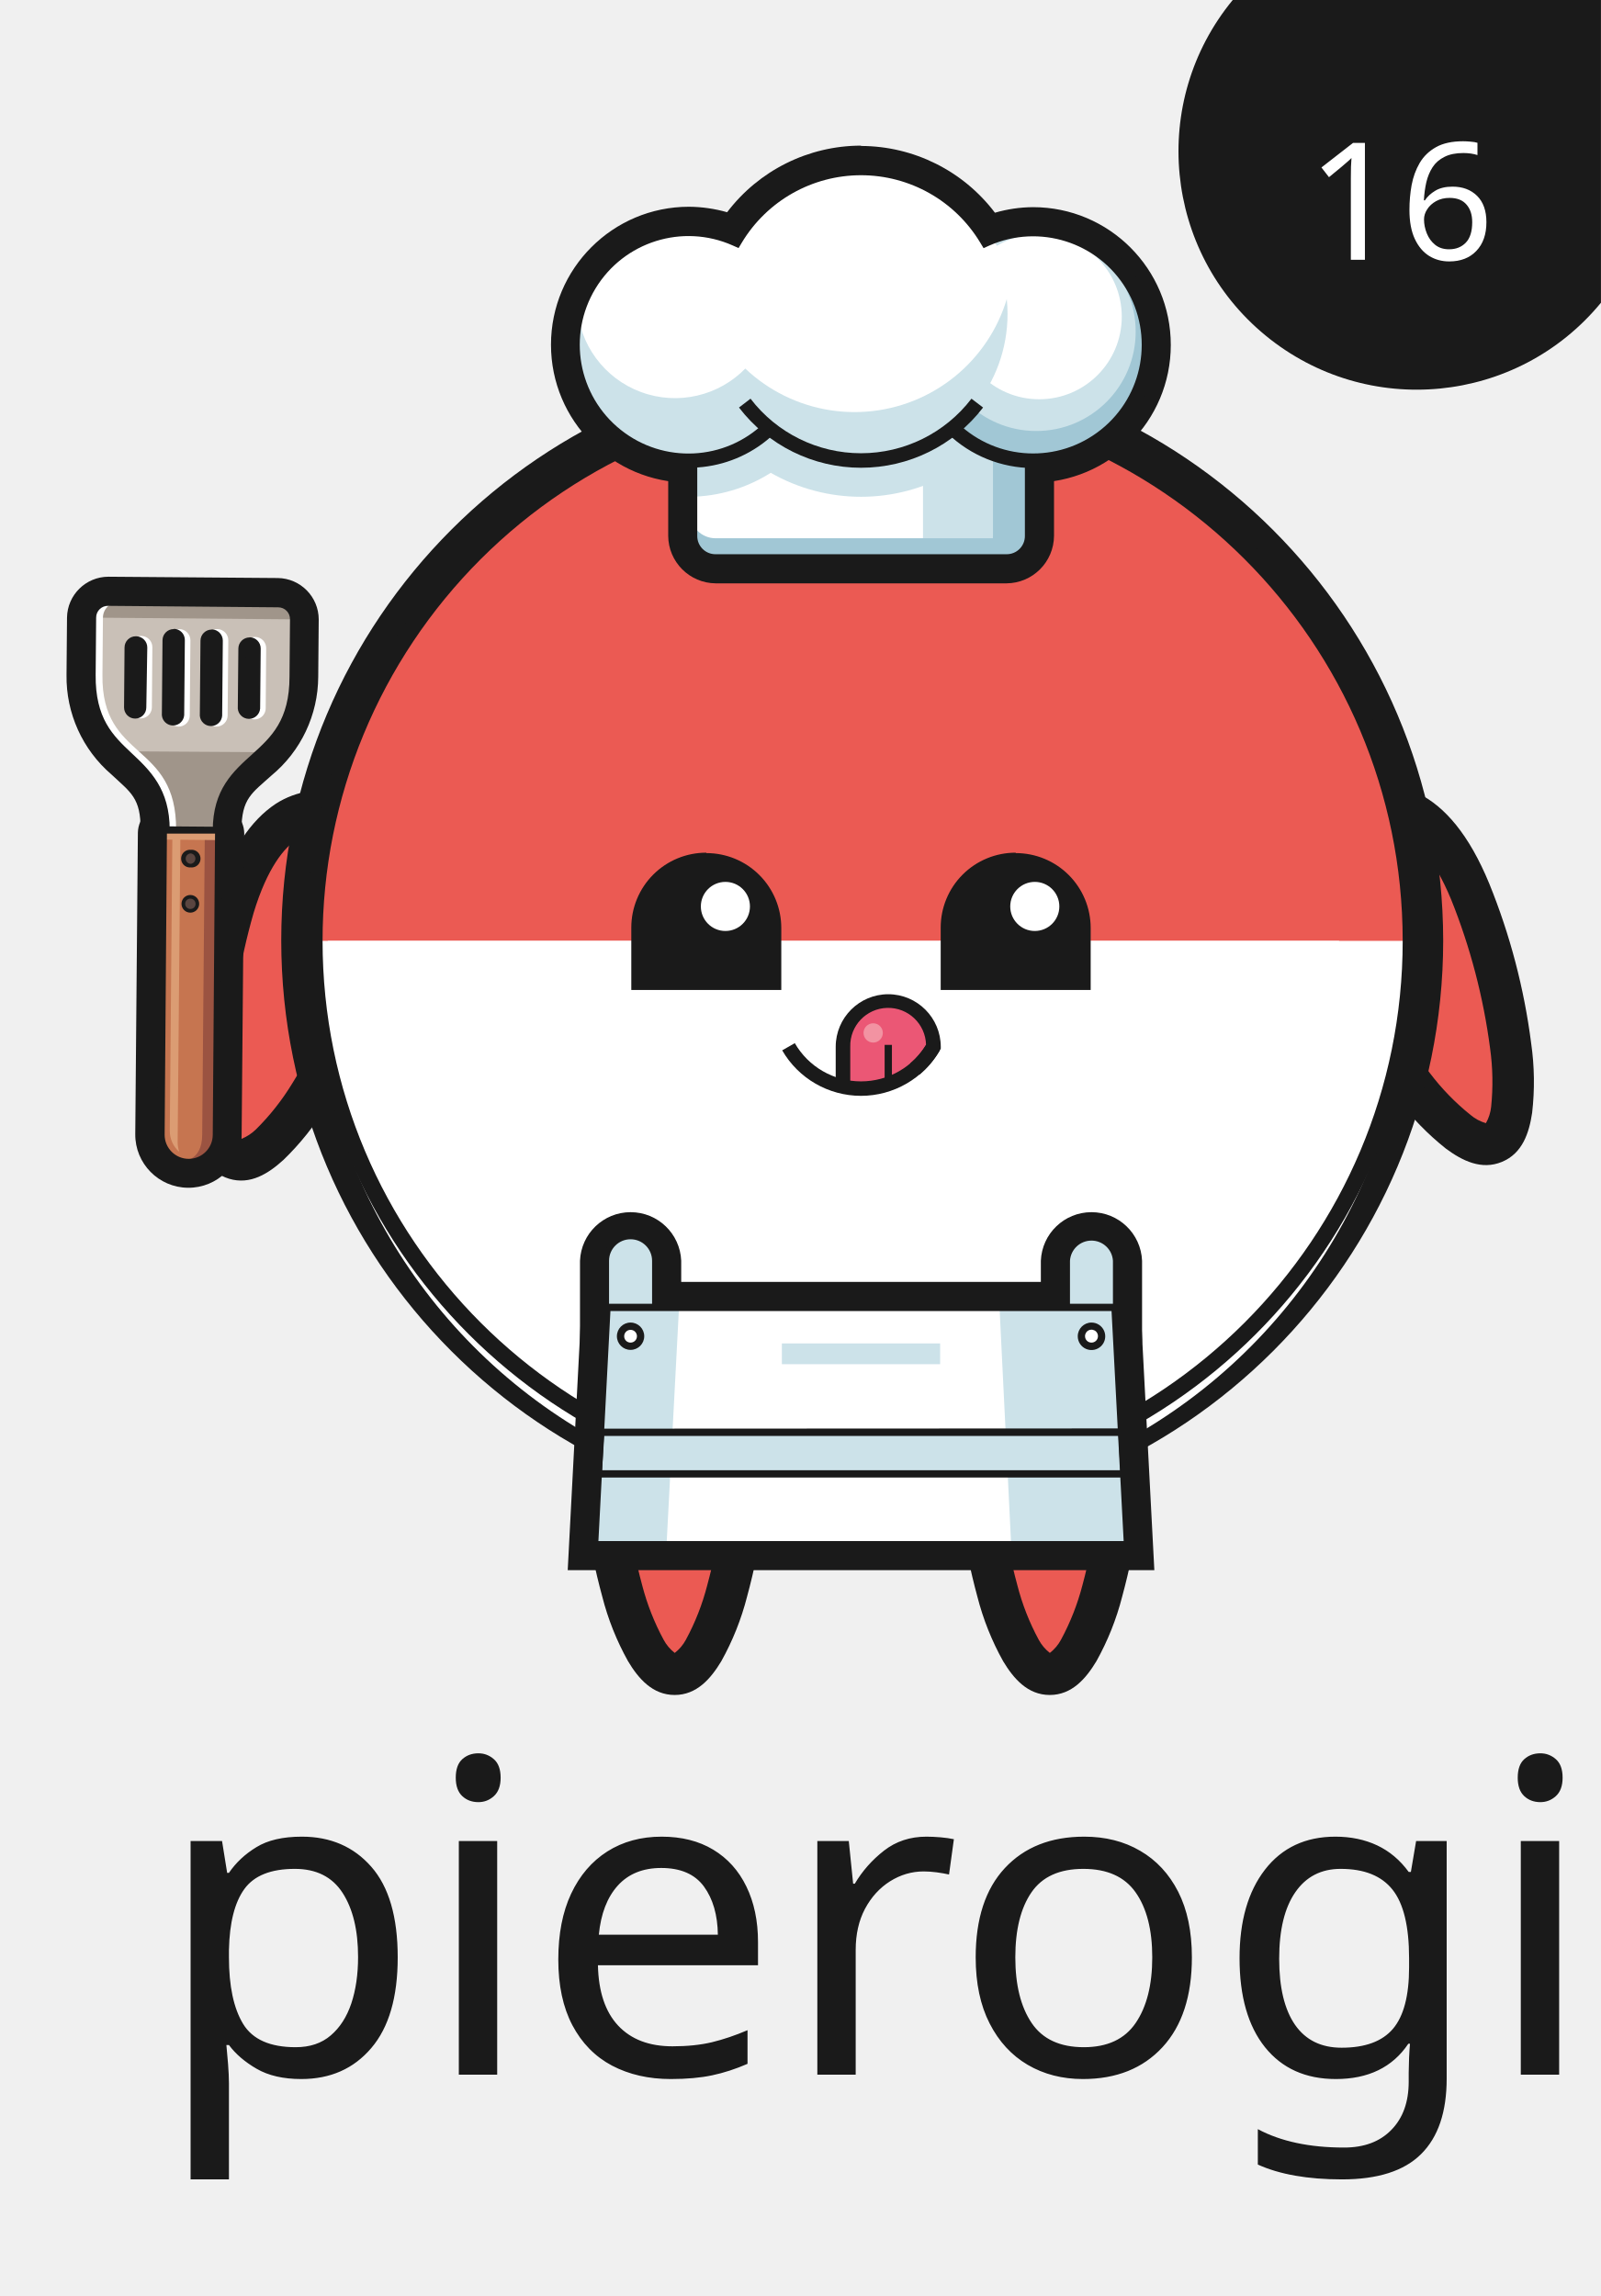
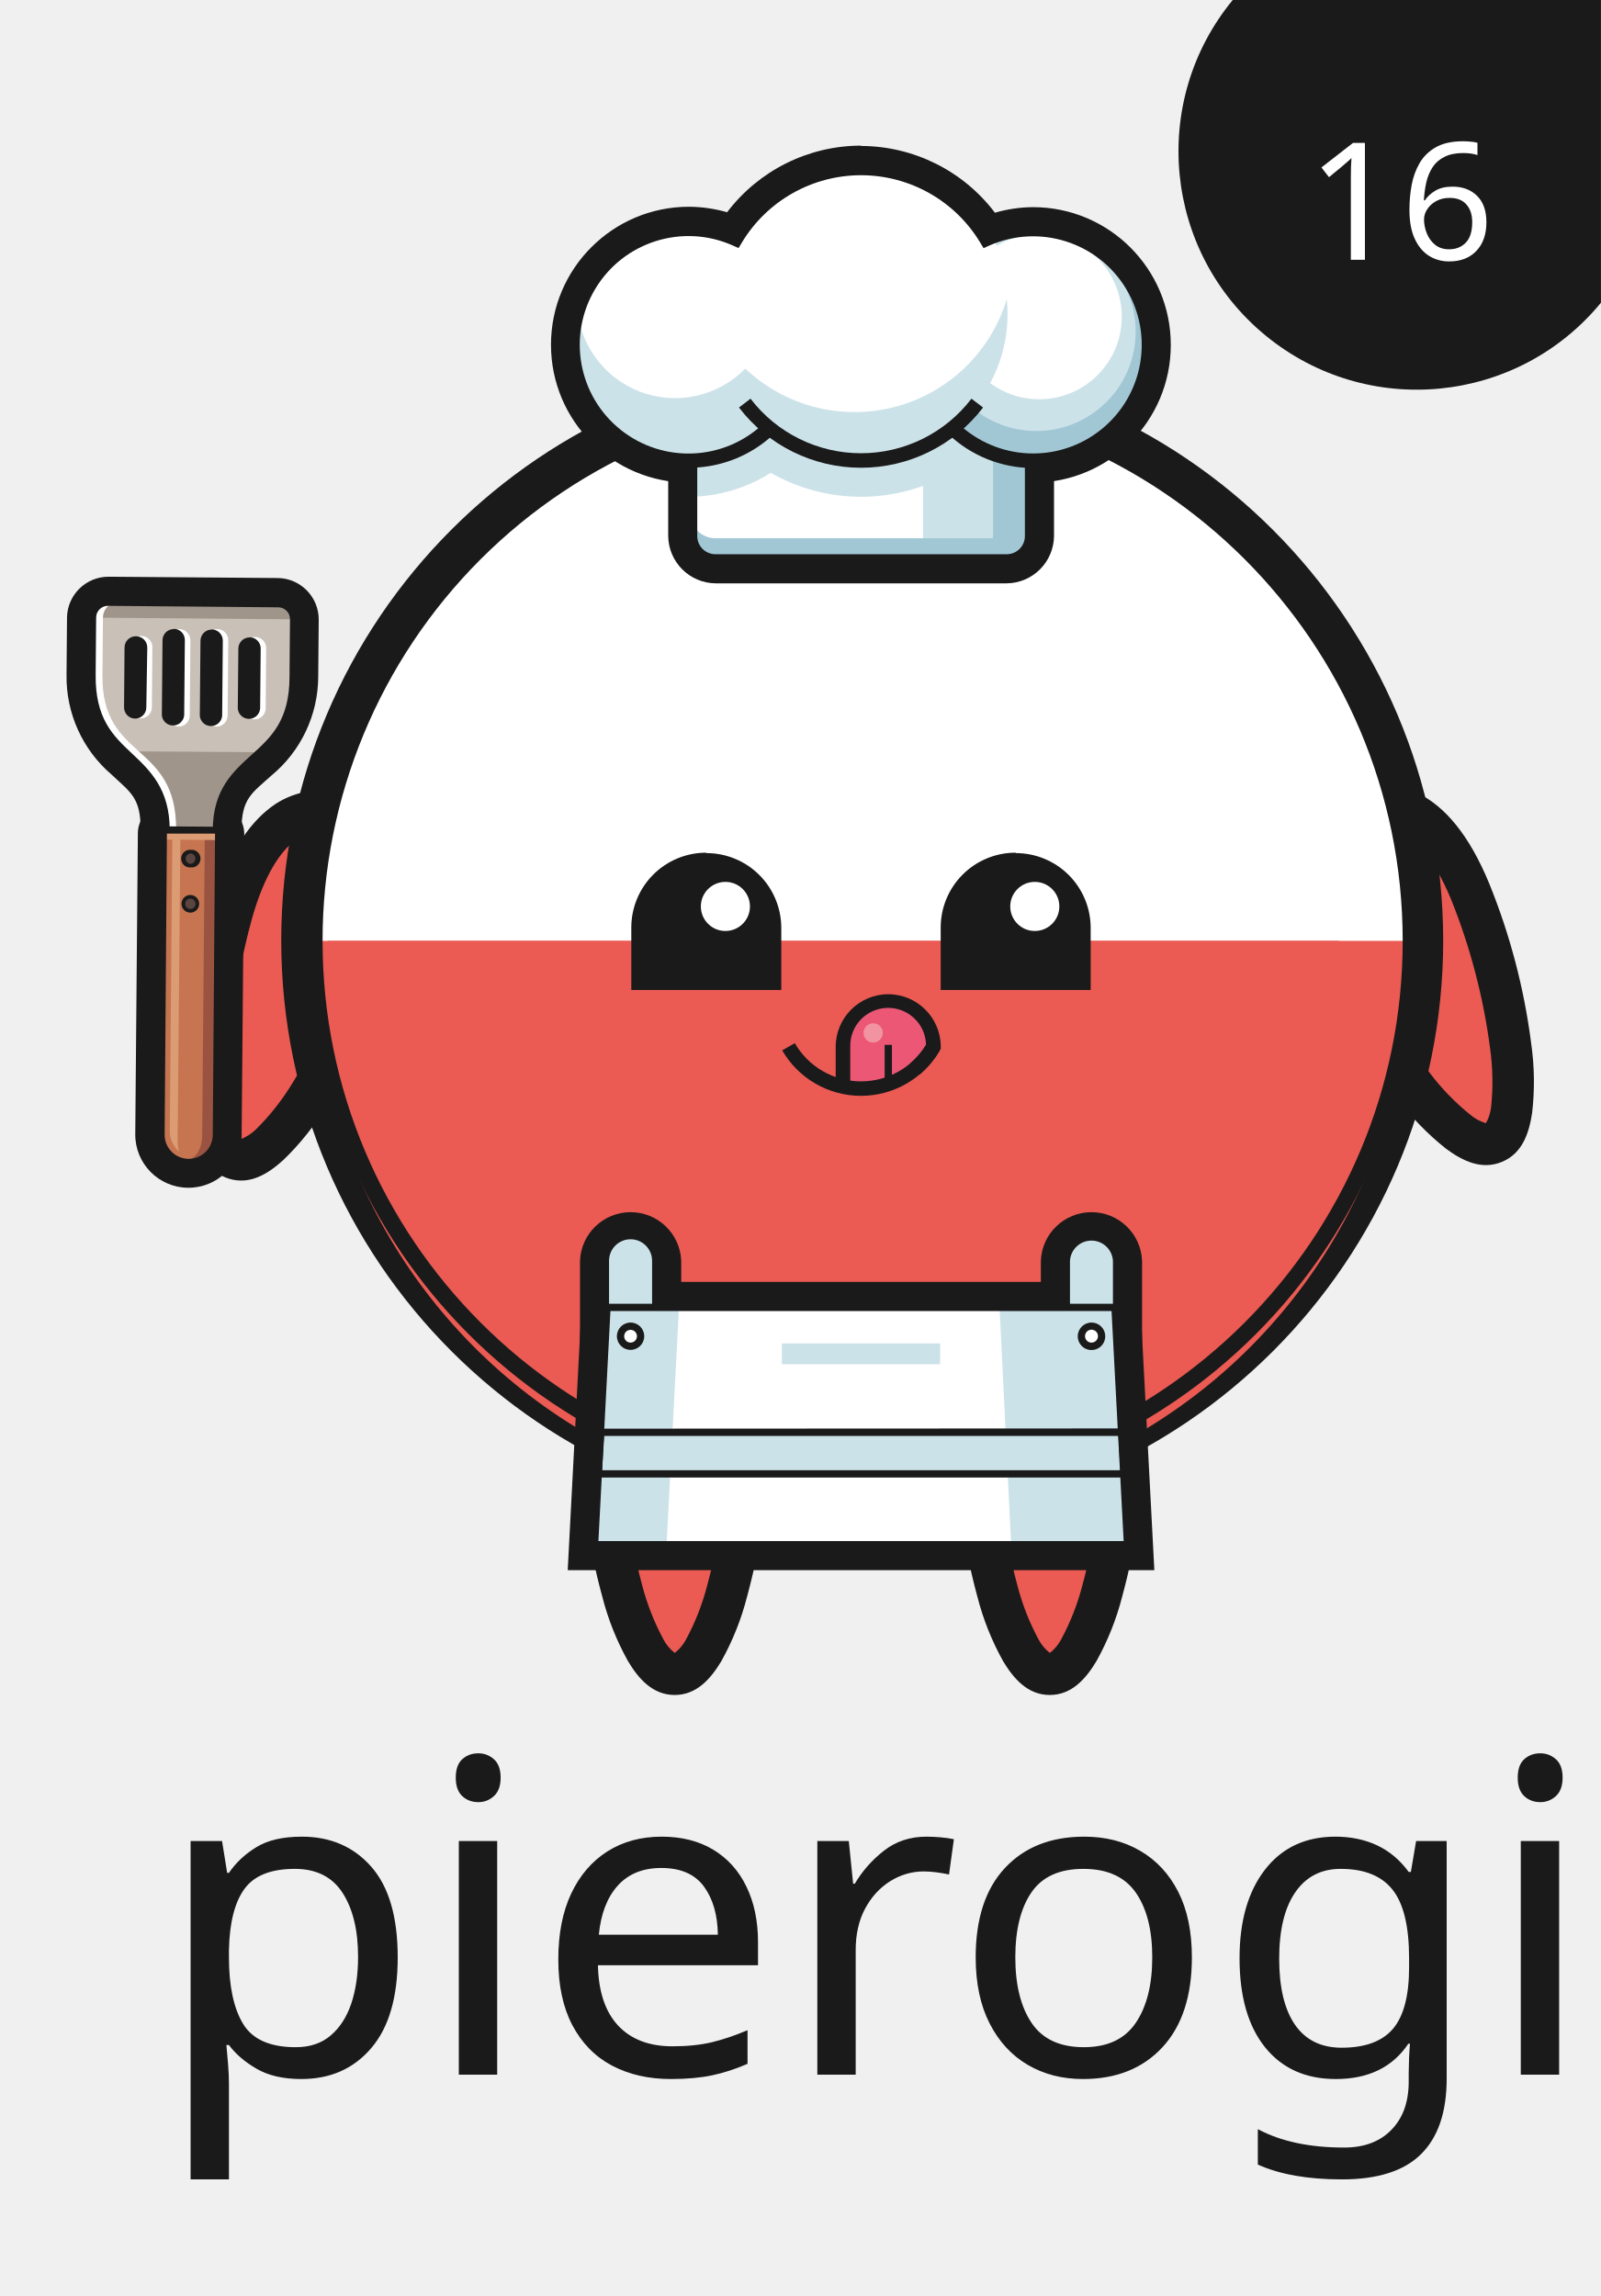
<svg xmlns="http://www.w3.org/2000/svg" id="Слой_1" data-name="Слой 1" viewBox="0 0 195.59 280.63">
  <defs>
    <style>.cls-1{font-size:53.3px;}.cls-1,.cls-3{fill:#1a1a1a;}.cls-1,.cls-15{font-family:Impact;}.cls-2{fill:#eb5a53;}.cls-15,.cls-4{fill:#fff;}.cls-5{fill:#eb5775;}.cls-6{fill:#f293a2;}.cls-7{fill:#cce2e9;}.cls-8{fill:#a1c7d5;}.cls-9{fill:#c67550;}.cls-10{fill:#db9c73;}.cls-11{fill:#c9c0b7;}.cls-12{fill:#a0958a;}.cls-13{fill:#9b5341;}.cls-14{fill:#5a4540;}.cls-15{font-size:20px;}</style>
  </defs>
  <text class="cls-1" transform="translate(18.76 253.58)">pierogi</text>
  <path class="cls-2" d="M91.52,175.17c0,12.17-4.06,29.47-9.07,29.47s-9.07-17.3-9.07-29.47,5.36-14.61,9.07-14.61,9.07,2.43,9.07,14.61Zm0,0" />
  <path class="cls-3" d="M82.45,158a10.31,10.31,0,0,0-7.86,3.63c-2.32,2.75-3.74,7.05-3.74,13.51a78.28,78.28,0,0,0,2.75,20,32.83,32.83,0,0,0,3.15,7.9c1.27,2.13,3,4.13,5.7,4.13s4.42-2,5.7-4.13a32.83,32.83,0,0,0,3.15-7.9,78.78,78.78,0,0,0,2.75-20c0-6.46-1.42-10.76-3.75-13.51A10.27,10.27,0,0,0,82.45,158Zm0,5.06a4.86,4.86,0,0,1,4,1.85c1.28,1.51,2.55,4.51,2.55,10.23a74.58,74.58,0,0,1-2.57,18.62,29.24,29.24,0,0,1-2.61,6.66,5.12,5.12,0,0,1-1.36,1.61,5,5,0,0,1-1.36-1.61,29.66,29.66,0,0,1-2.62-6.66,75,75,0,0,1-2.56-18.62c0-5.72,1.26-8.72,2.55-10.23a4.86,4.86,0,0,1,4-1.85Zm0,0" />
  <path class="cls-2" d="M137.36,175.17c0,12.17-4.06,29.47-9.07,29.47s-9.07-17.3-9.07-29.47,5.36-14.61,9.07-14.61,9.07,2.43,9.07,14.61Zm0,0" />
  <path class="cls-3" d="M128.29,158a10.27,10.27,0,0,0-7.85,3.63c-2.33,2.75-3.75,7.05-3.75,13.51a78.72,78.72,0,0,0,2.75,20,32.83,32.83,0,0,0,3.15,7.9c1.28,2.13,3,4.13,5.7,4.13s4.42-2,5.7-4.13a32.83,32.83,0,0,0,3.15-7.9,78.34,78.34,0,0,0,2.75-20c0-6.46-1.42-10.76-3.74-13.51a10.31,10.31,0,0,0-7.86-3.63Zm0,5.06a4.86,4.86,0,0,1,4,1.85c1.28,1.51,2.55,4.51,2.55,10.23a75,75,0,0,1-2.56,18.62,29.66,29.66,0,0,1-2.62,6.66,5.12,5.12,0,0,1-1.36,1.61,5.12,5.12,0,0,1-1.36-1.61,29.24,29.24,0,0,1-2.61-6.66,74.58,74.58,0,0,1-2.57-18.62c0-5.72,1.27-8.72,2.55-10.23a4.86,4.86,0,0,1,4-1.85Zm0,0" />
  <path class="cls-2" d="M45.93,114.73c-3.53,11.66-12.43,27-17.22,25.59s-3.67-19.19-.14-30.84,9.36-12.42,12.91-11.35,8,5,4.45,16.6Zm0,0" />
  <path class="cls-3" d="M42.26,97.05a10.28,10.28,0,0,0-8.57,1.2c-3,2-5.62,5.66-7.49,11.84A78.35,78.35,0,0,0,23,130a32.88,32.88,0,0,0,.72,8.47c.61,2.41,1.67,4.81,4.27,5.6s4.81-.63,6.65-2.3a33.18,33.18,0,0,0,5.3-6.64,79,79,0,0,0,8.42-18.34c1.87-6.18,1.76-10.7.33-14a10.28,10.28,0,0,0-6.47-5.75ZM40.8,101.9a4.84,4.84,0,0,1,3.28,2.92c.79,1.81,1.13,5.06-.53,10.53a75,75,0,0,1-7.84,17.08,29.39,29.39,0,0,1-4.44,5.62,5.51,5.51,0,0,1-1.76,1.15,5.24,5.24,0,0,1-.84-1.94,29.42,29.42,0,0,1-.57-7.14A74.87,74.87,0,0,1,31,111.56c1.66-5.47,3.74-8,5.4-9.06a4.89,4.89,0,0,1,4.36-.6Zm0,0" />
  <path class="cls-2" d="M179.68,109c4.65,11.25,7.53,28.79,2.9,30.71s-15-12.52-19.66-23.77-.64-15.54,2.79-17,9.31-1.22,14,10Zm0,0" />
  <path class="cls-3" d="M164.74,96.61a10.31,10.31,0,0,0-5.87,6.36c-1.09,3.43-.76,8,1.71,13.91a78.88,78.88,0,0,0,10.19,17.41,33.59,33.59,0,0,0,5.93,6.1c2,1.48,4.34,2.66,6.85,1.62s3.32-3.53,3.69-6a33,33,0,0,0-.12-8.5A78.27,78.27,0,0,0,182,108c-2.47-6-5.42-9.39-8.62-11a10.31,10.31,0,0,0-8.65-.35Zm1.94,4.68a4.85,4.85,0,0,1,4.39.17c1.76.91,4.08,3.2,6.27,8.48a74.86,74.86,0,0,1,4.76,18.18,29.71,29.71,0,0,1,.13,7.16,5.13,5.13,0,0,1-.64,2,5.11,5.11,0,0,1-1.87-1,29.09,29.09,0,0,1-5-5.15,74.73,74.73,0,0,1-9.49-16.23c-2.19-5.28-2.17-8.53-1.57-10.42a4.9,4.9,0,0,1,3-3.23Zm0,0" />
  <path class="cls-3" d="M105.37,43.94a71,71,0,1,0,71,71,71.07,71.07,0,0,0-71-71Zm0,8.1A62.91,62.91,0,1,1,42.46,115,62.85,62.85,0,0,1,105.37,52Zm0,0" />
-   <path class="cls-2" d="M172.33,115A67,67,0,1,1,152.72,67.6,67,67,0,0,1,172.33,115Zm0,0" />
-   <path class="cls-2" d="M163.82,111.46a61.93,61.93,0,1,1-18.14-43.8,61.93,61.93,0,0,1,18.14,43.8Zm0,0" />
-   <path class="cls-4" d="M38.41,115a67,67,0,1,0,133.92,0Zm0,0" />
-   <path class="cls-4" d="M40.06,115a61.89,61.89,0,0,0,123.59,0Zm0,0" />
+   <path class="cls-4" d="M172.33,115A67,67,0,1,1,152.72,67.6,67,67,0,0,1,172.33,115Zm0,0" />
+   <path class="cls-4" d="M163.82,111.46a61.93,61.93,0,1,1-18.14-43.8,61.93,61.93,0,0,1,18.14,43.8Zm0,0" />
+   <path class="cls-2" d="M38.41,115a67,67,0,1,0,133.92,0Zm0,0" />
+   <path class="cls-2" d="M40.06,115a61.89,61.89,0,0,0,123.59,0Zm0,0" />
  <path class="cls-3" d="M105.37,47a68,68,0,1,0,68,68,68,68,0,0,0-68-68Zm0,2a66,66,0,1,1-65.95,66,65.93,65.93,0,0,1,66-65.95Zm0,0" />
  <path class="cls-3" d="M40.54,133l1-.13,1.78,13.49-1,.13Zm0,0" />
  <path class="cls-3" d="M86.32,104.22a9.15,9.15,0,0,0-9.17,9.16V121H95.48v-7.57a9.15,9.15,0,0,0-9.16-9.16Zm0,0" />
  <path class="cls-4" d="M91.65,110.79a3,3,0,1,1-3-3,3,3,0,0,1,3,3Zm0,0" />
  <path class="cls-3" d="M124.13,104.22a9.15,9.15,0,0,0-9.17,9.16V121h18.33v-7.57a9.15,9.15,0,0,0-9.16-9.16Zm0,0" />
  <path class="cls-4" d="M129.46,110.79a3,3,0,1,1-3-3,3,3,0,0,1,3,3Zm0,0" />
  <path class="cls-5" d="M108.55,122.41a5.52,5.52,0,0,0-5.53,5.53v4.88a10.82,10.82,0,0,0,2.2.24,10.21,10.21,0,0,0,8.86-5.12,5.52,5.52,0,0,0-5.53-5.53Zm0,0" />
  <path class="cls-3" d="M108.55,121.52a6.43,6.43,0,0,0-6.42,6.42v4.88h1.78v-4.88a4.63,4.63,0,0,1,9.26-.24,9.37,9.37,0,0,1-1.93,2.27l1.15,1.36a11.11,11.11,0,0,0,2.46-2.94l.12-.21v-.24a6.43,6.43,0,0,0-6.42-6.42Zm0,0" />
  <rect class="cls-3" x="108.11" y="127.71" width="0.89" height="4.79" />
  <path class="cls-6" d="M105.53,126.25a1.18,1.18,0,1,1,1.18,1.18,1.18,1.18,0,0,1-1.18-1.18Zm0,0" />
  <path class="cls-3" d="M97.13,127.5l-1.54.88a11.12,11.12,0,0,0,19.26,0l-1.54-.88a9.34,9.34,0,0,1-16.18,0Zm0,0" />
  <path class="cls-3" d="M105.22,17.8a20.58,20.58,0,0,0-16.36,8.14,17.44,17.44,0,0,0-4.66-.67h0A16.84,16.84,0,0,0,84.2,59h0a16.88,16.88,0,0,0,11.67-4.71l-3.7-3.84a11.51,11.51,0,1,1-3.35-18.81l2.15.95,1.22-2a15.19,15.19,0,0,1,26.08,0l1.21,2,2.16-.95a11.49,11.49,0,1,1-3.34,18.79l-3.7,3.85A16.84,16.84,0,0,0,126.24,59h0a16.84,16.84,0,0,0,0-33.68h0a17,17,0,0,0-4.65.68,20.59,20.59,0,0,0-16.36-8.16h0Zm0,0" />
  <path class="cls-3" d="M87.46,49.11a5.85,5.85,0,0,0-5.8,5.81V65.49a5.85,5.85,0,0,0,5.8,5.81H123a5.85,5.85,0,0,0,5.81-5.81V54.92A5.86,5.86,0,0,0,123,49.11Zm0,5.34H123a.42.42,0,0,1,.47.47V65.49A.42.42,0,0,1,123,66H87.46a.42.42,0,0,1-.47-.47V54.92a.42.42,0,0,1,.47-.47Zm0,0" />
  <path class="cls-4" d="M87.46,51.78H123a3.13,3.13,0,0,1,3.14,3.14V65.49A3.13,3.13,0,0,1,123,68.63H87.46a3.13,3.13,0,0,1-3.14-3.14V54.92a3.13,3.13,0,0,1,3.14-3.14Zm0,0" />
  <path class="cls-7" d="M87.46,51.78a3.13,3.13,0,0,0-3.14,3.14v5.8a18.85,18.85,0,0,0,9.87-2.93,22.23,22.23,0,0,0,22.06,0,18.88,18.88,0,0,0,9.87,2.93v-5.8A3.13,3.13,0,0,0,123,51.78Zm0,0" />
  <path class="cls-7" d="M109.66,51.78a3.13,3.13,0,0,1,3.14,3.14V65.49a3.13,3.13,0,0,1-3.14,3.14H123a3.13,3.13,0,0,0,3.14-3.14V54.92A3.13,3.13,0,0,0,123,51.78Zm0,0" />
  <path class="cls-8" d="M84.32,62.65v2.84a3.13,3.13,0,0,0,3.14,3.14H123a3.13,3.13,0,0,0,3.14-3.14V62.65A3.13,3.13,0,0,1,123,65.79H87.46a3.13,3.13,0,0,1-3.14-3.14Zm0,0" />
  <path class="cls-8" d="M118.21,51.78a3.13,3.13,0,0,1,3.14,3.14V65.49a3.13,3.13,0,0,1-3.14,3.14H123a3.13,3.13,0,0,0,3.14-3.14V54.92A3.13,3.13,0,0,0,123,51.78Zm0,0" />
  <path class="cls-3" d="M87.46,50.89a4,4,0,0,0-4,4V65.49a4,4,0,0,0,4,4H123a4,4,0,0,0,4-4V54.92a4,4,0,0,0-4-4Zm0,1.78H123a2.23,2.23,0,0,1,2.25,2.25V65.49A2.22,2.22,0,0,1,123,67.74H87.46a2.22,2.22,0,0,1-2.25-2.25V54.92a2.23,2.23,0,0,1,2.25-2.25Zm0,0" />
  <path class="cls-7" d="M140.41,42.11a14.17,14.17,0,1,1-14.16-14.17,14.17,14.17,0,0,1,14.16,14.17Zm0,0" />
  <path class="cls-8" d="M126.25,27.94a14.15,14.15,0,1,0,10,4.15,14.17,14.17,0,0,0-10-4.15Zm.39.44h0a12.15,12.15,0,1,1-12.15,12.15,12.15,12.15,0,0,1,12.15-12.15Zm0,0" />
  <path class="cls-4" d="M137.09,38.7A10.09,10.09,0,1,1,127,28.62,10.09,10.09,0,0,1,137.09,38.7Zm0,0" />
  <path class="cls-7" d="M123.13,38.37a17.92,17.92,0,1,1-5.25-12.66,17.91,17.91,0,0,1,5.25,12.66Zm0,0" />
  <path class="cls-7" d="M98.37,42.11A14.17,14.17,0,1,1,84.2,27.94,14.18,14.18,0,0,1,98.37,42.11Zm0,0" />
  <path class="cls-4" d="M84.2,27.94A14.17,14.17,0,0,0,70.59,38.16a12,12,0,1,0,22.57-7,14.14,14.14,0,0,0-9-3.2Zm0,0" />
  <path class="cls-3" d="M91.72,48.73l-1.41,1.08a18.79,18.79,0,0,0,29.83,0l-1.42-1.08a17,17,0,0,1-27,0Zm0,0" />
  <path class="cls-4" d="M105.51,20a18.2,18.2,0,0,0-18.19,18.2,17.55,17.55,0,0,0,.13,2.17,19.43,19.43,0,0,0,36-5.43A18.2,18.2,0,0,0,105.51,20Zm0,0" />
  <path class="cls-3" d="M105.22,19.57a18.78,18.78,0,0,0-15.67,8.48,15,15,0,0,0-5.35-1h0A15.06,15.06,0,1,0,94.63,53L93.4,51.68A13.29,13.29,0,1,1,89.54,30l.72.32.4-.67a17,17,0,0,1,29.13,0l.41.68.71-.32a13.27,13.27,0,1,1-3.85,21.71L115.83,53a15.09,15.09,0,0,0,10.42,4.21h0a15.06,15.06,0,0,0,0-30.12h0a15.19,15.19,0,0,0-5.34,1,18.81,18.81,0,0,0-15.68-8.48Zm0,0" />
  <path class="cls-3" d="M16.62,75.1a4.09,4.09,0,0,0-4.07,4l-.06,7.35a4,4,0,1,0,8.06.07l.06-7.35a4.08,4.08,0,0,0-4-4.06Zm0,0" />
  <path class="cls-3" d="M21.26,74.22a4.08,4.08,0,0,0-4.06,4l-.08,9.19a4,4,0,1,0,8.06.07l.08-9.18a4.1,4.1,0,0,0-4-4.07Zm0,0" />
  <path class="cls-3" d="M30.53,75.22a4.08,4.08,0,0,1,4,4.06l-.06,7.35a4,4,0,1,1-8.06-.07l.06-7.35a4.09,4.09,0,0,1,4.07-4Zm0,0" />
  <path class="cls-3" d="M25.9,74.26a4.11,4.11,0,0,1,4,4.07l-.08,9.18a4,4,0,0,1-8.07-.07l.08-9.18a4.1,4.1,0,0,1,4.07-4Zm0,0" />
  <path class="cls-3" d="M20.32,98.36a3.49,3.49,0,0,0-3.47,3.41l-.32,36.85a6.49,6.49,0,1,0,13,.11l.32-36.85a3.51,3.51,0,0,0-3.41-3.47Zm2.73,6.25h.53l-.29,34.07c0,.2-.07.27-.27.27s-.27-.07-.27-.27Zm0,0" />
  <path class="cls-3" d="M13.25,70.49a5.07,5.07,0,0,0-5.06,5l-.06,7a15.72,15.72,0,0,0,5.5,12.18c2.34,2.2,3.59,2.84,3.55,6.78l6.1.06h.13l6.1,0c0-3.94,1.29-4.57,3.66-6.72a15.75,15.75,0,0,0,5.72-12.08l.06-7a5.07,5.07,0,0,0-5-5.06Zm1.16,6.24,18.3.16-.05,5.81c0,4.57-1.4,5.46-3.67,7.52-2.1,1.91-5.14,4.89-5.63,10C23,95.1,20,92.07,17.9,90.13c-2.24-2.11-3.59-3-3.55-7.59Zm0,0" />
  <path class="cls-9" d="M20.29,101.47a.33.33,0,0,0-.33.33q-.16,18.42-.32,36.85a3.38,3.38,0,1,0,6.76.06q.17-18.42.32-36.85a.34.34,0,0,0-.33-.34Zm0,0" />
  <path class="cls-10" d="M21.07,101.48l-.32,36.72a3.39,3.39,0,0,0,1.15,2.58,3.84,3.84,0,0,1-.19-1.18l.34-38.11Zm0,0" />
  <path class="cls-11" d="M13.22,73.6a1.9,1.9,0,0,0-1.92,1.89l-.06,7c-.09,10.91,9.14,9.13,9,19l6.1,0c.09-9.83,9.29-7.89,9.38-18.79l.07-7A1.9,1.9,0,0,0,34,73.78Zm8,3.73a.93.93,0,0,1,.92.93l-.08,9.18a.92.92,0,0,1-.93.91.9.9,0,0,1-.91-.92l.08-9.19a.92.92,0,0,1,.92-.91Zm4.64,0a.92.92,0,0,1,.91.93l-.08,9.19a.92.92,0,0,1-.92.91.93.93,0,0,1-.92-.93l.08-9.19a.92.92,0,0,1,.93-.91Zm-9.28.84a.91.91,0,0,1,.91.93l-.06,7.35a.92.92,0,1,1-1.84,0l.06-7.35a.92.92,0,0,1,.93-.91Zm13.91.12a.92.92,0,0,1,.91.93l-.06,7.35a.92.92,0,1,1-1.84,0l.06-7.35a.92.92,0,0,1,.93-.91Zm0,0" />
  <path class="cls-4" d="M21.92,76.89a1.39,1.39,0,0,0-1.09.53,1.06,1.06,0,0,1,.4-.09.93.93,0,0,1,.92.93l-.08,9.18a.92.92,0,0,1-.93.91.87.87,0,0,1-.4-.09,1.36,1.36,0,0,0,2.45-.81l.08-9.18a1.38,1.38,0,0,0-1.35-1.38Zm4.63,0a1.37,1.37,0,0,0-1.08.53,1.06,1.06,0,0,1,.4-.09.92.92,0,0,1,.91.93l-.08,9.19a.92.92,0,0,1-.92.91,1.08,1.08,0,0,1-.41-.1,1.39,1.39,0,0,0,1.08.55,1.37,1.37,0,0,0,1.37-1.36l.08-9.18a1.37,1.37,0,0,0-1.35-1.38Zm-9.28.84a1.38,1.38,0,0,0-1.08.53.9.9,0,0,1,.4-.09.91.91,0,0,1,.91.93l-.06,7.35a.93.93,0,0,1-.93.91,1.07,1.07,0,0,1-.4-.1,1.36,1.36,0,0,0,2.45-.81l.06-7.34a1.37,1.37,0,0,0-1.35-1.38Zm13.91.12a1.37,1.37,0,0,0-1.08.53.87.87,0,0,1,.4-.09.92.92,0,0,1,.91.93l-.06,7.35a.92.92,0,0,1-.93.91.88.88,0,0,1-.4-.1,1.36,1.36,0,0,0,2.45-.8l.06-7.35a1.37,1.37,0,0,0-1.35-1.38Zm0,0" />
  <path class="cls-12" d="M13.22,73.6a1.9,1.9,0,0,0-1.92,1.89l24.54.21A1.91,1.91,0,0,0,34,73.78Zm0,0" />
  <path class="cls-12" d="M15.18,91.83c2.46,2.38,5.16,4.3,5.11,9.64l6.1,0c.05-5.33,2.78-7.2,5.28-9.54Zm0,0" />
  <path class="cls-4" d="M13.22,73.6a1.9,1.9,0,0,0-1.92,1.89l-.06,7c-.09,10.91,9.14,9.13,9,19h1.28c.1-10.91-9.14-8.4-9-19l.06-7a1.9,1.9,0,0,1,1.92-1.89Zm0,0" />
  <path class="cls-13" d="M24.7,101.51a.33.33,0,0,1,.33.33l-.32,36.85c0,3.38-2.56,3.25-2.56,3.25a3.34,3.34,0,0,0,.84.12,3.38,3.38,0,0,0,3.41-3.35l.32-36.85a.34.34,0,0,0-.33-.34Zm0,0" />
  <path class="cls-10" d="M20.29,101.47a.33.33,0,0,0-.33.33l-.32,36.85a3.36,3.36,0,0,0,3,3.39,3.28,3.28,0,0,1-2.92-3.29l.32-35.81a.32.32,0,0,1,.32-.32l5.93.06a.31.31,0,0,1,.31.32l-.31,35.8a3.26,3.26,0,0,1-3,3.24,3.37,3.37,0,0,0,3.07-3.33l.32-36.85a.34.34,0,0,0-.33-.34Zm0,0" />
  <path class="cls-3" d="M20.3,101a.77.77,0,0,0-.78.76l-.33,36.86a3.83,3.83,0,0,0,7.65.06l.33-36.85a.79.79,0,0,0-.77-.78Zm.1.89,5.88,0L26,138.7a2.94,2.94,0,0,1-5.88,0Zm0,0" />
  <path class="cls-14" d="M24.12,110.48a.83.83,0,0,1-.26.6.86.86,0,0,1-.6.25.87.87,0,0,1-.85-.87.86.86,0,0,1,.25-.6.9.9,0,0,1,.61-.25.92.92,0,0,1,.61.26.9.9,0,0,1,.24.61Zm0,0" />
  <path class="cls-3" d="M23.27,109.39a1.08,1.08,0,1,0,1.07,1.09,1.08,1.08,0,0,0-1.07-1.09Zm0,.45a.63.63,0,0,1,.63.64.62.62,0,0,1-.64.62.63.63,0,0,1-.63-.64.62.62,0,0,1,.64-.62Zm0,0" />
  <path class="cls-3" d="M13.22,73.16a2.34,2.34,0,0,0-2.36,2.32l-.06,7c-.05,5.58,2.37,8,4.66,10.21s4.43,4,4.39,8.75h.89c0-5-2.39-7.26-4.67-9.4s-4.43-4.23-4.38-9.55l.06-7a1.43,1.43,0,0,1,1.47-1.44L34,74.23a1.44,1.44,0,0,1,1.44,1.47l-.06,7c0,5.33-2.23,7.38-4.55,9.48S26,96.47,26,101.52h.89c0-4.78,2.21-6.56,4.54-8.67s4.79-4.55,4.84-10.13l.06-7A2.34,2.34,0,0,0,34,73.34Zm0,0" />
  <path class="cls-14" d="M24.17,105a.87.87,0,0,1-.26.61.85.85,0,0,1-.6.24.86.86,0,0,1-.61-.25.83.83,0,0,1-.24-.61.86.86,0,0,1,.86-.85.81.81,0,0,1,.6.26.86.86,0,0,1,.25.6Zm0,0" />
  <path class="cls-3" d="M23.32,103.87a1.08,1.08,0,1,0,0,2.15,1.08,1.08,0,1,0,0-2.15Zm0,.44a.64.64,0,0,1,0,1.27.63.63,0,0,1-.63-.64.64.64,0,0,1,.64-.63Zm0,0" />
  <path class="cls-3" d="M16.6,77.77a1.37,1.37,0,0,0-1.38,1.35l-.06,7.35a1.36,1.36,0,1,0,2.72,0L18,79.14a1.37,1.37,0,0,0-1.35-1.37Zm0,.88a.47.47,0,0,1,.47.48L17,86.48a.46.46,0,0,1-.47.47.47.47,0,0,1-.48-.48l.07-7.35a.47.47,0,0,1,.48-.47Zm0,0" />
  <path class="cls-3" d="M21.24,76.89a1.37,1.37,0,0,0-1.38,1.35l-.08,9.18a1.37,1.37,0,0,0,2.73,0l.08-9.19a1.36,1.36,0,0,0-1.35-1.37Zm0,.89a.46.46,0,0,1,.47.47l-.08,9.19a.48.48,0,0,1-.95,0l.08-9.18a.47.47,0,0,1,.48-.47Zm0,0" />
  <path class="cls-3" d="M30.5,77.89a1.37,1.37,0,0,1,1.36,1.37l-.07,7.35a1.37,1.37,0,0,1-2.73,0l.07-7.35a1.37,1.37,0,0,1,1.37-1.35Zm0,.89a.45.45,0,0,0-.48.47L30,86.59a.46.46,0,0,0,.47.48.47.47,0,0,0,.48-.47L31,79.25a.46.46,0,0,0-.47-.47Zm0,0" />
  <path class="cls-3" d="M25.88,76.93a1.37,1.37,0,0,1,1.35,1.37l-.08,9.19a1.37,1.37,0,0,1-2.73,0l.08-9.19a1.37,1.37,0,0,1,1.38-1.35Zm0,.89a.46.46,0,0,0-.48.47l-.08,9.18a.48.48,0,1,0,1,0l.08-9.19a.46.46,0,0,0-.47-.47Zm0,0" />
  <path class="cls-3" d="M70.88,163.32a6.19,6.19,0,1,0,12.37,0V154.1a6.19,6.19,0,0,0-12.37,0Zm0,0" />
  <path class="cls-3" d="M127.2,163.32a6.19,6.19,0,1,0,12.37,0V154.1a6.19,6.19,0,0,0-12.37,0Zm0,0" />
  <path class="cls-3" d="M71.23,156.68l-.16,2.95-1.69,32.28h71.69l-1.85-35.23Zm5.9,6.23h56.18l1.2,22.78H75.94Zm0,0" />
  <path class="cls-7" d="M74,163.32V154.1a3.07,3.07,0,1,1,6.14,0v9.22a3.07,3.07,0,1,1-6.14,0Zm0,0" />
  <path class="cls-3" d="M73.54,163.32a3.52,3.52,0,0,0,7,0V154.1a3.52,3.52,0,0,0-7,0Zm.89,0V154.1a2.63,2.63,0,0,1,5.26,0v9.22a2.63,2.63,0,0,1-5.26,0Zm0,0" />
  <path class="cls-7" d="M130.31,163.32V154.1a3.08,3.08,0,0,1,6.15,0v9.22a3.08,3.08,0,1,1-6.15,0Zm0,0" />
  <path class="cls-3" d="M129.87,163.32a3.52,3.52,0,1,0,7,0V154.1a3.52,3.52,0,0,0-7,0Zm.89,0V154.1a2.63,2.63,0,0,1,5.25,0v9.22a2.63,2.63,0,1,1-5.25,0Zm0,0" />
  <path class="cls-4" d="M74.18,159.79l-1.52,29h65.13l-1.52-29Zm0,0" />
  <path class="cls-7" d="M74.18,159.79l-1.52,29h8.8l1.52-29Zm0,0" />
  <path class="cls-7" d="M122.15,159.79l1.42,29h14.22l-1.52-29Zm0,0" />
  <path class="cls-7" d="M73.38,175.07l-.27,5.08h64.22l-.26-5.08Zm0,0" />
  <path class="cls-7" d="M73.38,175.07l-.27,5.08h8.8l.27-5.08Zm0,0" />
  <path class="cls-7" d="M122.9,175.07l.24,5.08h14.19l-.26-5.08Zm0,0" />
  <path class="cls-3" d="M73.76,159.35l0,.42-1.55,29.48h66.07l-1.57-29.9Zm.84.89h61.24l1.48,28.12H73.13Zm0,0" />
  <path class="cls-4" d="M77.06,162.1a1.23,1.23,0,1,1,0,2.45,1.24,1.24,0,0,1-.87-.36,1.26,1.26,0,0,1-.35-.87,1.22,1.22,0,0,1,1.22-1.22Zm0,0" />
  <path class="cls-3" d="M75.39,163.32a1.67,1.67,0,1,0,1.67-1.67,1.67,1.67,0,0,0-1.67,1.67Zm.89,0a.78.78,0,1,1,.78.78.77.77,0,0,1-.78-.78Zm0,0" />
  <path class="cls-4" d="M133.38,162.1a1.22,1.22,0,1,1-1.22,1.22,1.23,1.23,0,0,1,1.22-1.22Zm0,0" />
  <path class="cls-3" d="M131.71,163.32a1.68,1.68,0,1,0,1.67-1.67,1.68,1.68,0,0,0-1.67,1.67Zm.89,0a.79.79,0,1,1,.78.78.78.78,0,0,1-.78-.78Zm0,0" />
  <path class="cls-3" d="M73,174.62l0,.43-.29,5.54H137.8l-.31-6Zm.84.89h62.85l.22,4.19H73.58Zm0,0" />
  <rect class="cls-7" x="95.55" y="164.2" width="19.34" height="2.54" />
  <path class="cls-3" d="M150.65,0l29,0h16l0,16q0,10.48,0,21A29.09,29.09,0,0,1,150.65,0Z" />
  <text class="cls-15" transform="translate(159.71 31.75)">16</text>
</svg>
